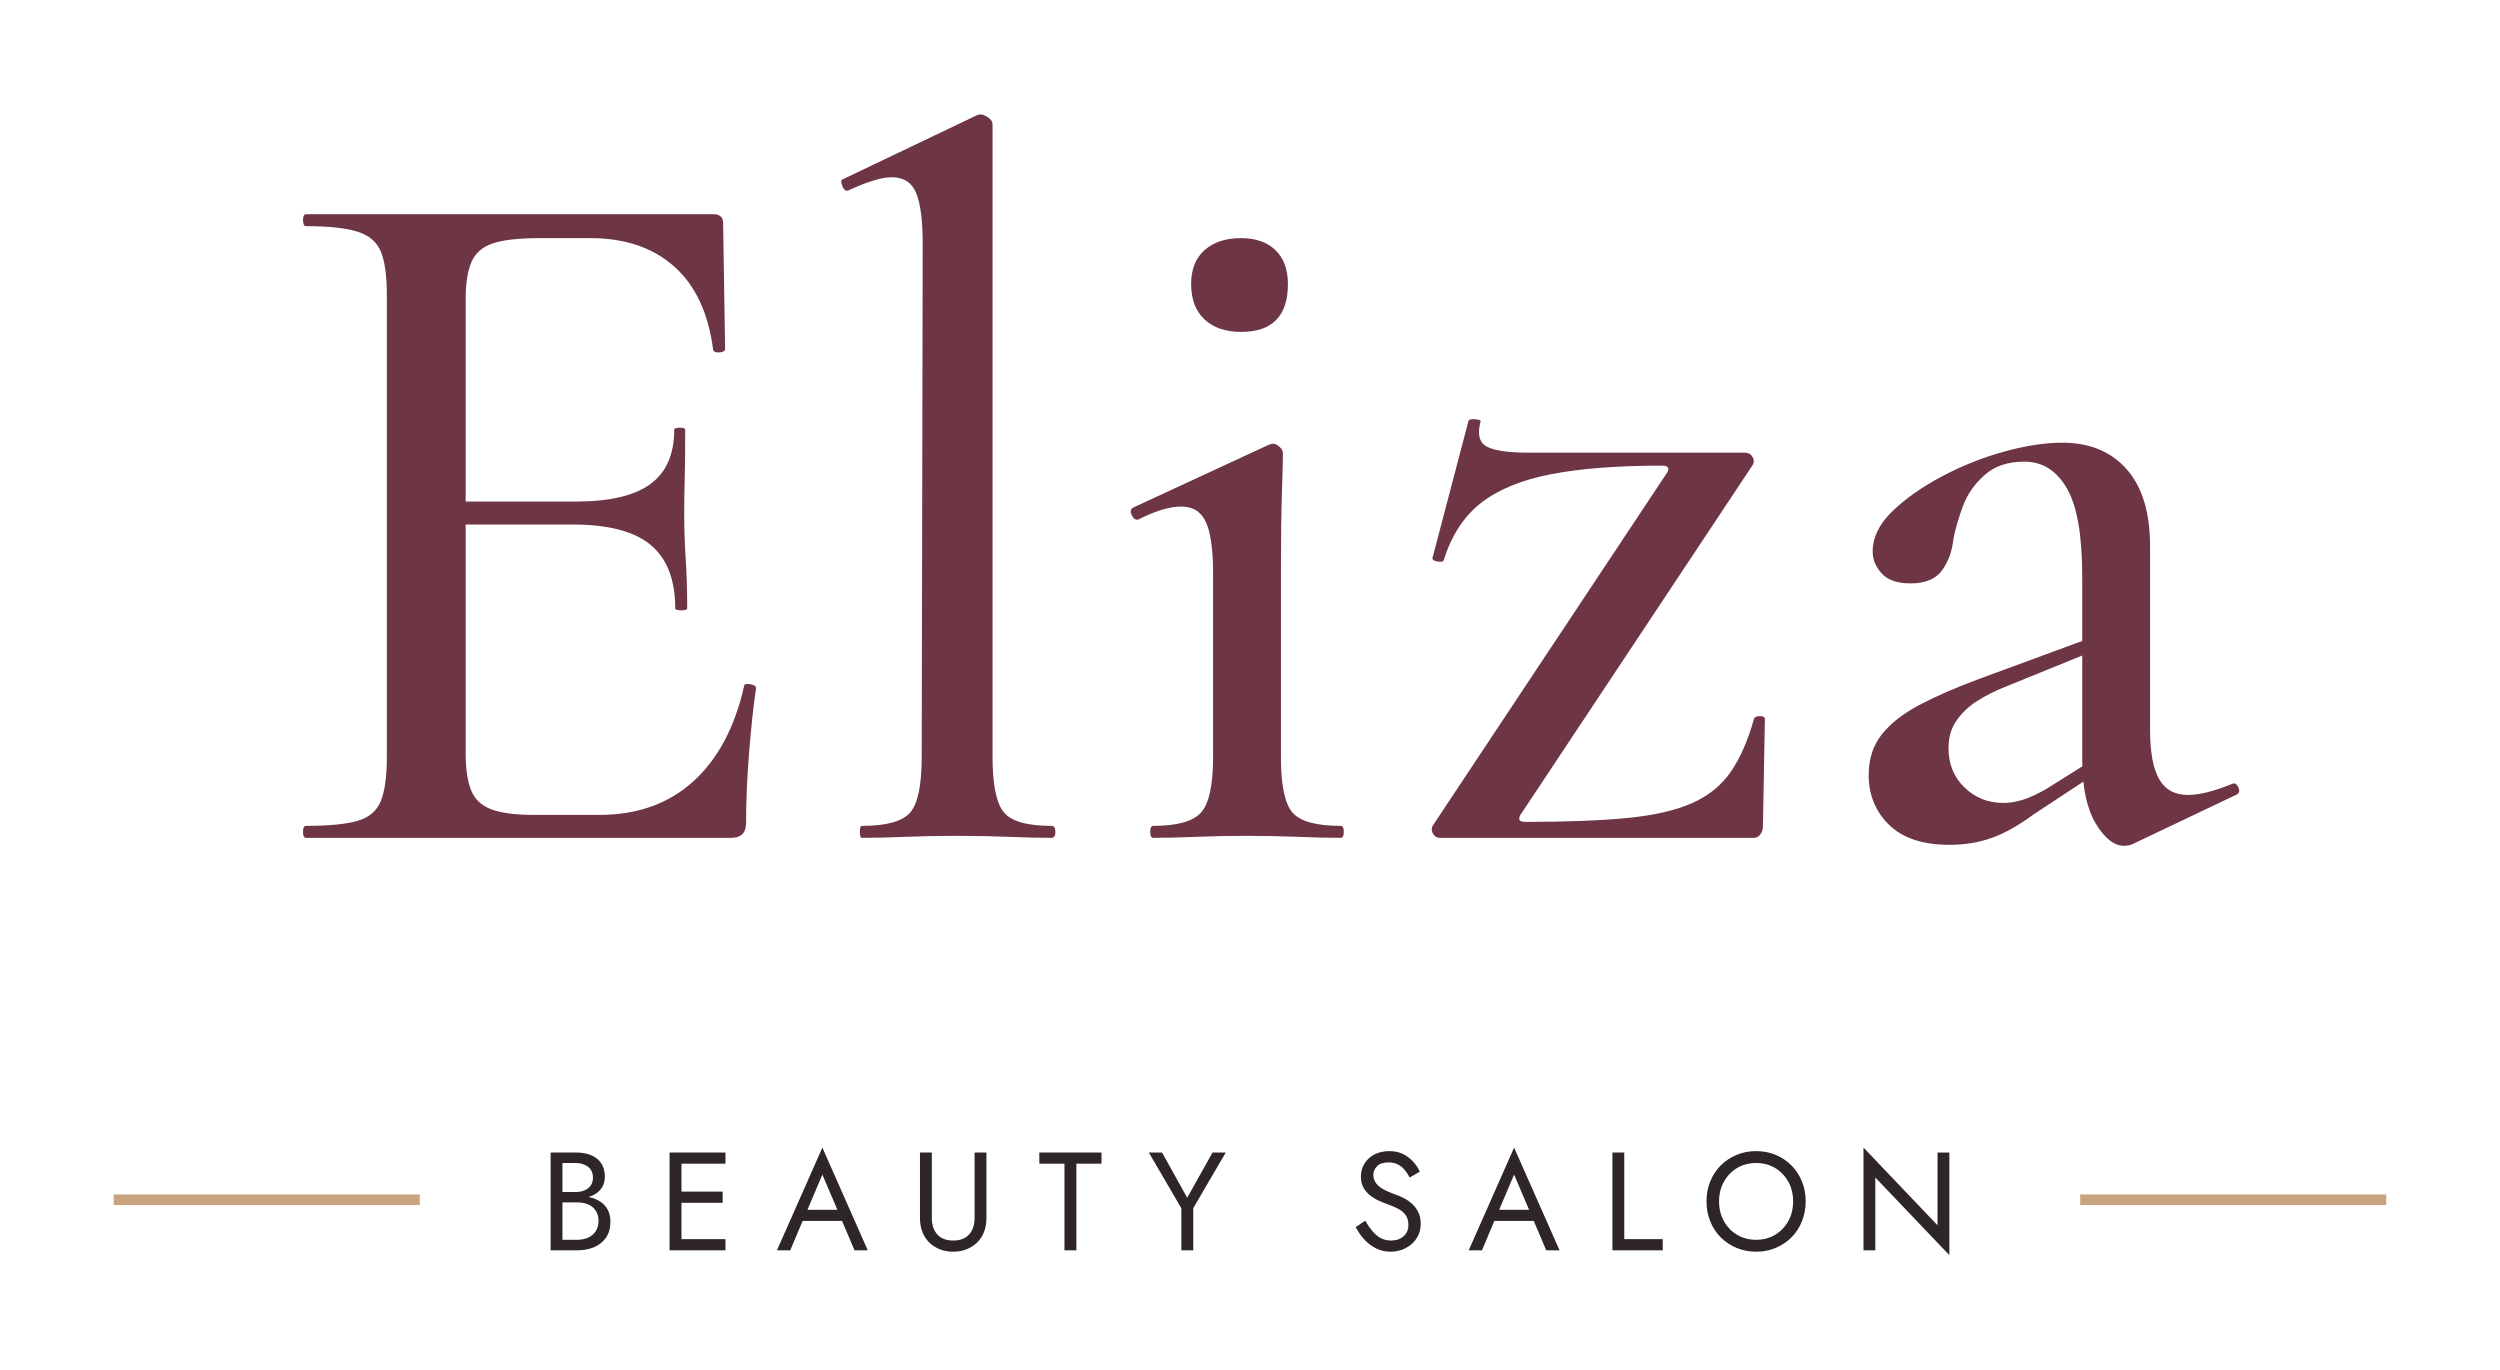
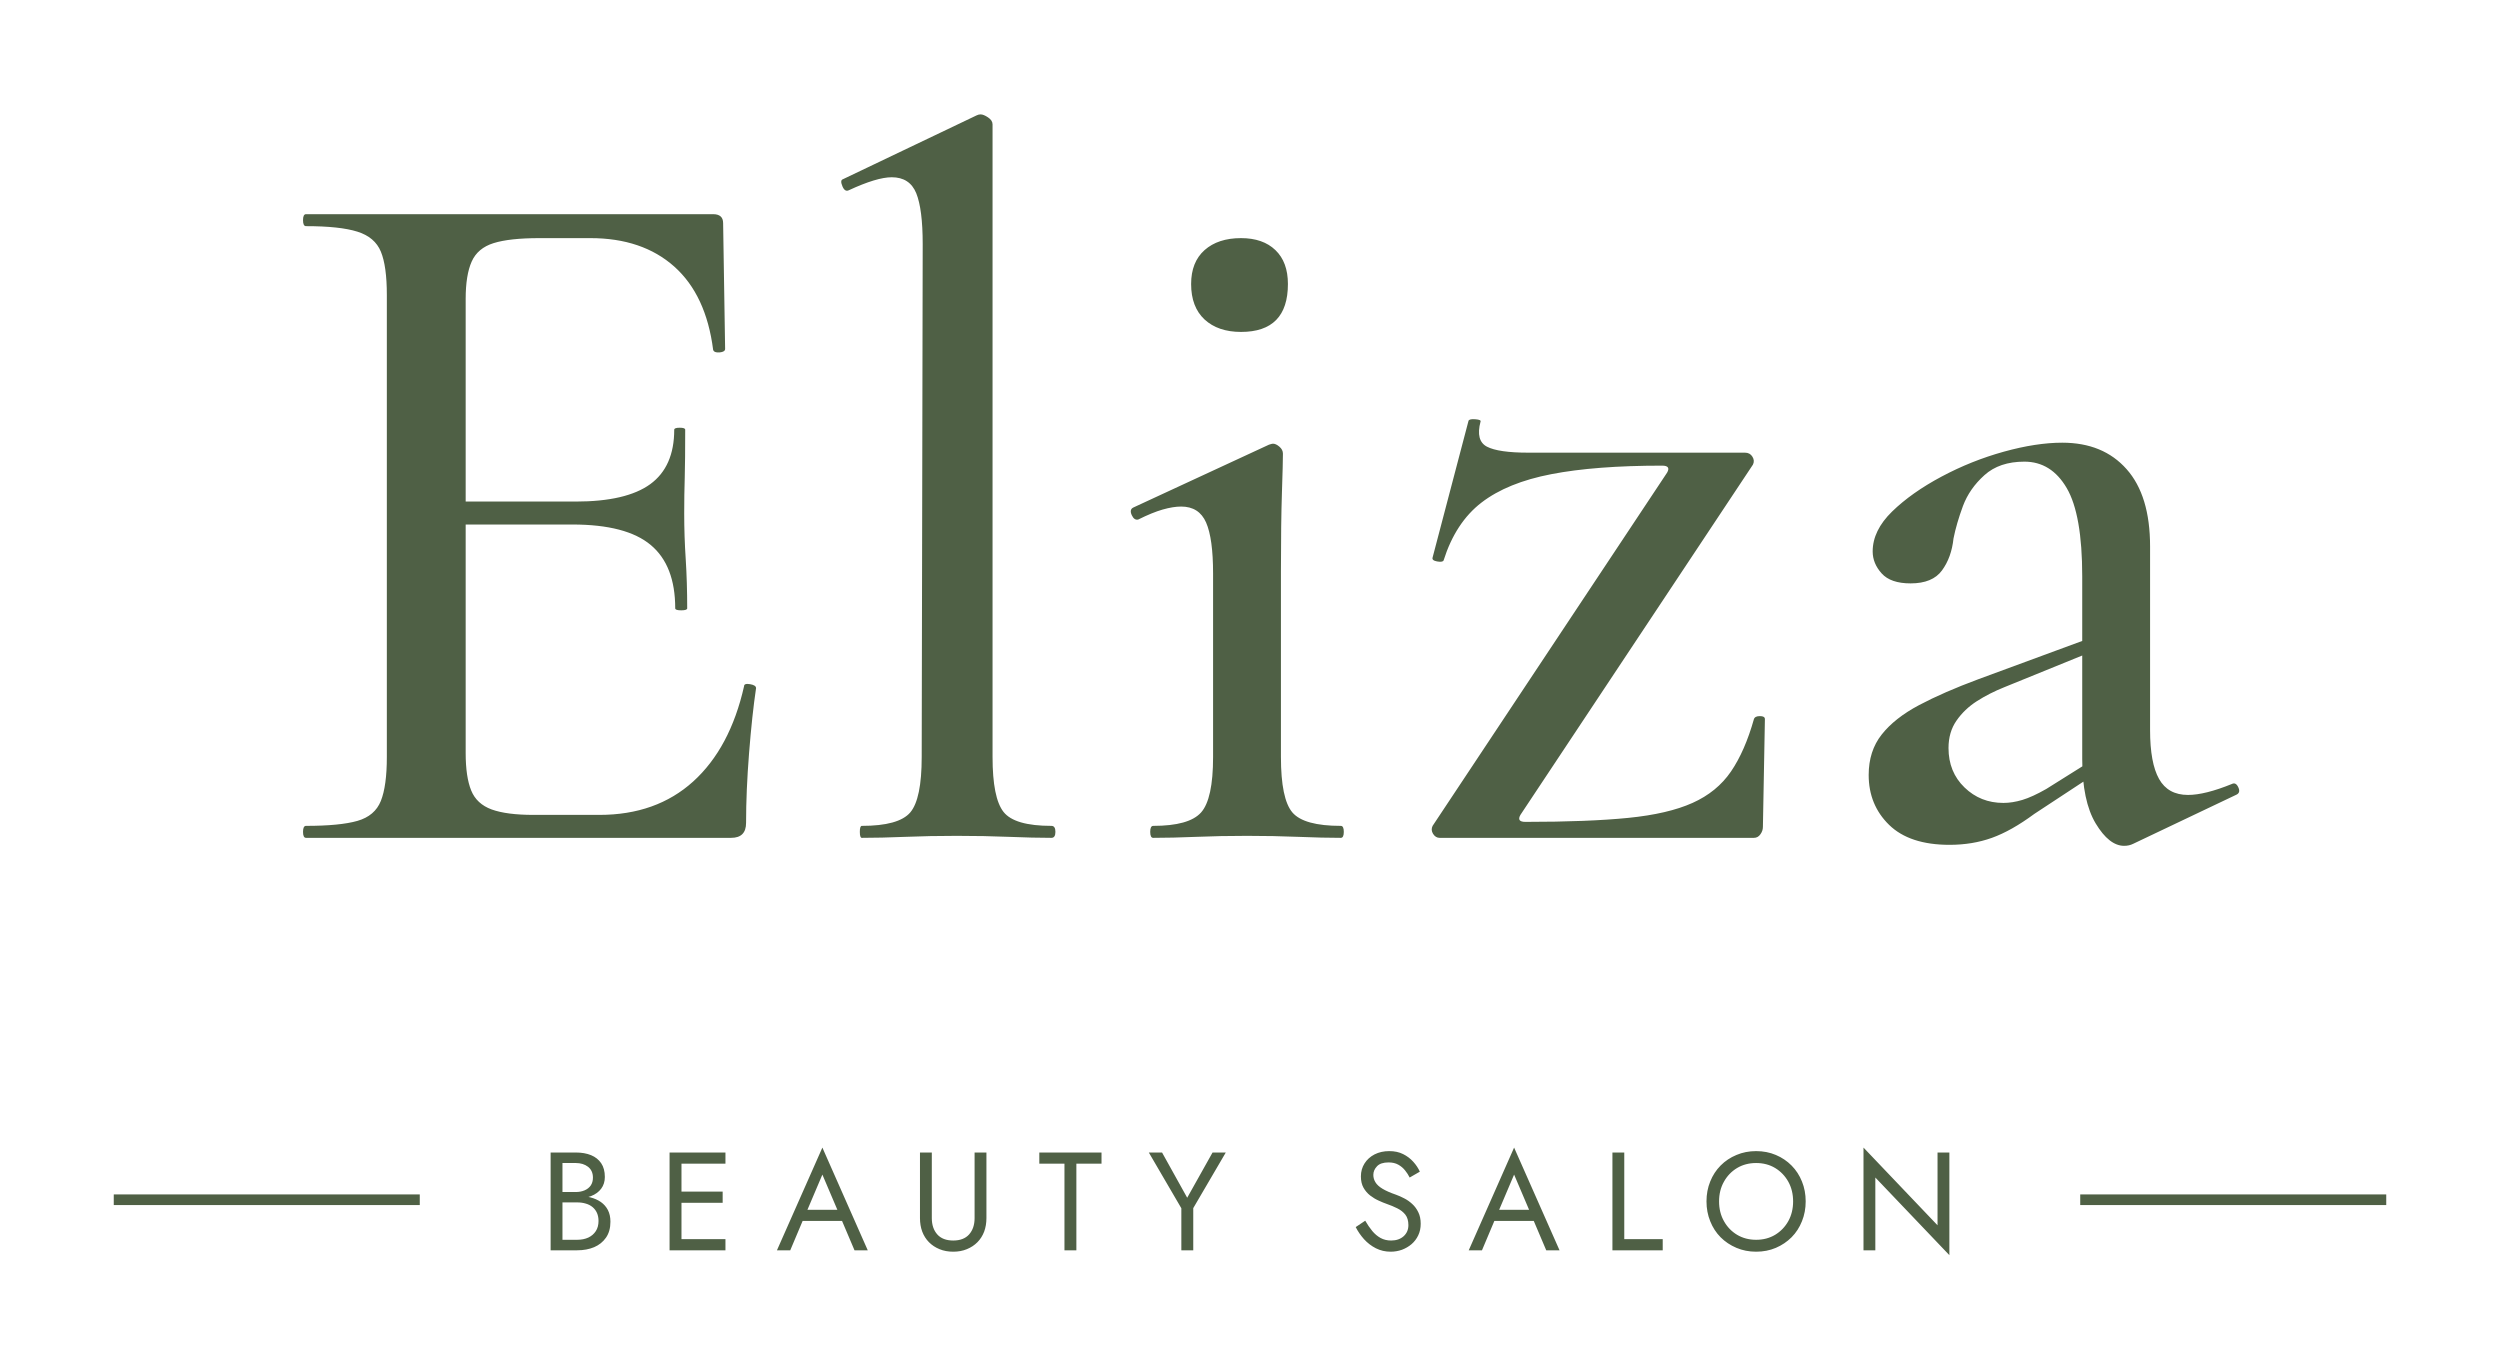
<svg xmlns="http://www.w3.org/2000/svg" viewBox="-187.9 -125.8 375.8 205.6" width="376" height="206" role="img" aria-label="Eliza Beauty Salon">
-   <path fill="#6E3644" d="M-78 0H-141.9Q-142.35 0 -142.35 -0.9Q-142.35 -1.8 -141.9 -1.8Q-136.8 -1.8 -134.17 -2.55Q-131.55 -3.3 -130.65 -5.55Q-129.75 -7.8 -129.75 -12.15V-81.6Q-129.75 -85.95 -130.65 -88.12Q-131.55 -90.3 -134.17 -91.12Q-136.8 -91.95 -141.9 -91.95Q-142.35 -91.95 -142.35 -92.85Q-142.35 -93.75 -141.9 -93.75H-80.7Q-79.2 -93.75 -79.2 -92.4L-78.9 -73.5Q-78.9 -73.05 -79.72 -72.97Q-80.55 -72.9 -80.7 -73.35Q-81.75 -81.6 -86.55 -85.88Q-91.35 -90.15 -99.15 -90.15H-106.8Q-111.3 -90.15 -113.7 -89.4Q-116.1 -88.65 -117 -86.62Q-117.9 -84.6 -117.9 -81V-12.75Q-117.9 -9.15 -117.07 -7.12Q-116.25 -5.1 -114 -4.27Q-111.75 -3.45 -107.7 -3.45H-97.8Q-89.25 -3.45 -83.7 -8.47Q-78.15 -13.5 -76.05 -22.8Q-76.05 -23.25 -75.15 -23.1Q-74.25 -22.95 -74.25 -22.5Q-74.85 -18.45 -75.3 -12.75Q-75.75 -7.05 -75.75 -2.25Q-75.75 0 -78 0ZM-86.4 -34.5Q-86.4 -40.95 -90.08 -44.02Q-93.75 -47.1 -101.85 -47.1H-123.6V-50.55H-101.4Q-93.75 -50.55 -90.15 -53.17Q-86.55 -55.8 -86.55 -61.35Q-86.55 -61.65 -85.72 -61.65Q-84.9 -61.65 -84.9 -61.35Q-84.9 -56.7 -84.97 -54.15Q-85.05 -51.6 -85.05 -48.75Q-85.05 -45.3 -84.82 -41.85Q-84.6 -38.4 -84.6 -34.5Q-84.6 -34.2 -85.5 -34.2Q-86.4 -34.2 -86.4 -34.5ZM-58.35 0Q-58.65 0 -58.65 -0.9Q-58.65 -1.8 -58.35 -1.8Q-52.8 -1.8 -51.07 -3.82Q-49.35 -5.85 -49.35 -12.15L-49.2 -89.25Q-49.2 -94.5 -50.17 -96.9Q-51.15 -99.3 -53.85 -99.3Q-56.1 -99.3 -60.3 -97.35Q-60.9 -97.05 -61.27 -97.95Q-61.65 -98.85 -61.2 -99L-41.1 -108.6Q-40.8 -108.75 -40.5 -108.75Q-40.05 -108.75 -39.38 -108.3Q-38.7 -107.85 -38.7 -107.25V-12.15Q-38.7 -6 -37.05 -3.9Q-35.4 -1.8 -29.85 -1.8Q-29.25 -1.8 -29.25 -0.9Q-29.25 0 -29.85 0Q-32.55 0 -36.22 -0.15Q-39.9 -0.3 -44.1 -0.3Q-48.15 -0.3 -51.83 -0.15Q-55.5 0 -58.35 0ZM-14.55 0Q-15 0 -15 -0.9Q-15 -1.8 -14.55 -1.8Q-9.15 -1.8 -7.35 -3.82Q-5.55 -5.85 -5.55 -12.15V-39.75Q-5.55 -45 -6.6 -47.4Q-7.65 -49.8 -10.35 -49.8Q-11.55 -49.8 -13.13 -49.35Q-14.7 -48.9 -16.8 -47.85Q-17.4 -47.7 -17.78 -48.52Q-18.15 -49.35 -17.55 -49.65L2.85 -59.1Q3.3 -59.25 3.45 -59.25Q3.9 -59.25 4.42 -58.8Q4.95 -58.35 4.95 -57.75Q4.95 -56.4 4.8 -51.9Q4.65 -47.4 4.65 -40.05V-12.15Q4.65 -5.85 6.37 -3.82Q8.1 -1.8 13.65 -1.8Q14.1 -1.8 14.1 -0.9Q14.1 0 13.65 0Q10.95 0 7.27 -0.15Q3.6 -0.3 -0.45 -0.3Q-4.5 -0.3 -8.1 -0.15Q-11.7 0 -14.55 0ZM-1.35 -76.05Q-4.8 -76.05 -6.83 -77.92Q-8.85 -79.8 -8.85 -83.25Q-8.85 -86.55 -6.83 -88.35Q-4.8 -90.15 -1.35 -90.15Q1.95 -90.15 3.82 -88.35Q5.7 -86.55 5.7 -83.25Q5.7 -76.05 -1.35 -76.05ZM27.45 -1.8 62.7 -54.9Q63.3 -55.95 61.95 -55.95Q51.9 -55.95 45.3 -54.67Q38.7 -53.4 34.8 -50.4Q30.9 -47.4 29.1 -41.7Q28.95 -41.4 28.12 -41.55Q27.3 -41.7 27.45 -42.15L32.85 -62.7Q33 -63 33.9 -62.92Q34.8 -62.85 34.65 -62.55Q33.9 -59.7 35.62 -58.8Q37.35 -57.9 41.85 -57.9Q47.4 -57.9 55.5 -57.9Q63.6 -57.9 74.4 -57.9Q75.15 -57.9 75.52 -57.3Q75.9 -56.7 75.6 -56.1L40.65 -3.45Q40.05 -2.4 41.4 -2.4Q50.85 -2.4 56.85 -3Q62.85 -3.6 66.52 -5.25Q70.2 -6.9 72.3 -9.97Q74.4 -13.05 75.75 -17.85Q75.9 -18.3 76.65 -18.3Q77.4 -18.3 77.4 -17.85L77.1 -1.65Q77.1 -1.05 76.72 -0.53Q76.35 0 75.75 0Q68.55 0 60.45 0Q52.35 0 44.17 0Q36 0 28.5 0Q27.9 0 27.52 -0.6Q27.15 -1.2 27.45 -1.8ZM132.75 0.9Q132.15 1.2 131.4 1.2Q129.15 1.2 127.12 -2.17Q125.1 -5.55 125.1 -11.85V-39.3Q125.1 -48.6 122.77 -52.58Q120.45 -56.55 116.4 -56.55Q112.65 -56.55 110.4 -54.52Q108.15 -52.5 107.17 -49.88Q106.2 -47.25 105.75 -45Q105.45 -42.15 104.02 -40.2Q102.6 -38.25 99.3 -38.25Q96.3 -38.25 94.95 -39.75Q93.6 -41.25 93.6 -43.05Q93.6 -46.2 96.52 -49.05Q99.45 -51.9 103.95 -54.3Q108.45 -56.7 113.32 -58.05Q118.2 -59.4 122.1 -59.4Q128.25 -59.4 131.77 -55.42Q135.3 -51.45 135.3 -43.8V-16.2Q135.3 -11.25 136.65 -8.85Q138 -6.45 141 -6.45Q143.55 -6.45 147.6 -8.1Q148.2 -8.4 148.57 -7.58Q148.95 -6.75 148.2 -6.45ZM105.15 1.05Q99.15 1.05 96.07 -1.95Q93 -4.95 93 -9.45Q93 -13.05 94.95 -15.52Q96.9 -18 100.57 -19.95Q104.25 -21.9 109.5 -23.85L126.6 -30.15L127.05 -28.2L113.4 -22.65Q111.15 -21.75 109.27 -20.55Q107.4 -19.35 106.2 -17.62Q105 -15.9 105 -13.5Q105 -9.9 107.4 -7.58Q109.8 -5.25 113.25 -5.25Q114.6 -5.25 116.1 -5.7Q117.6 -6.15 119.7 -7.35L128.55 -12.9L128.85 -10.8L117.9 -3.6Q114.45 -1.05 111.52 0Q108.6 1.05 105.15 1.05Z" />
-   <path fill="#2E2626" d="M-103.72 54.23H-101.35Q-100.03 54.23 -99.05 53.85Q-98.08 53.47 -97.53 52.74Q-96.98 52 -96.98 50.98Q-96.98 49.72 -97.53 48.91Q-98.08 48.1 -99.05 47.7Q-100.03 47.3 -101.35 47.3H-105.13V62H-101.14Q-99.71 62 -98.59 61.53Q-97.47 61.05 -96.81 60.1Q-96.14 59.14 -96.14 57.7Q-96.14 56.69 -96.52 55.95Q-96.9 55.22 -97.58 54.74Q-98.26 54.27 -99.17 54.04Q-100.07 53.81 -101.14 53.81H-103.72V54.8H-101.14Q-100.43 54.8 -99.84 54.98Q-99.25 55.15 -98.82 55.51Q-98.39 55.87 -98.16 56.39Q-97.93 56.92 -97.93 57.59Q-97.93 58.49 -98.34 59.12Q-98.75 59.75 -99.47 60.09Q-100.2 60.42 -101.14 60.42H-103.35V48.88H-101.35Q-100.24 48.88 -99.5 49.45Q-98.77 50.03 -98.77 51.08Q-98.77 51.77 -99.1 52.26Q-99.44 52.74 -100.03 52.99Q-100.62 53.24 -101.35 53.24H-103.72ZM-86.26 62H-78.85V60.32H-86.26ZM-86.26 48.98H-78.85V47.3H-86.26ZM-86.26 54.86H-79.27V53.18H-86.26ZM-87.25 47.3V62H-85.46V47.3ZM-68.13 57.59H-60.36L-60.99 55.91H-67.5ZM-64.28 50.62 -61.76 56.54 -61.59 56.96 -59.45 62H-57.46L-64.28 46.56L-71.11 62H-69.11L-66.93 56.83L-66.76 56.46ZM-49.61 47.3V57.17Q-49.61 58.26 -49.27 59.19Q-48.92 60.11 -48.26 60.78Q-47.6 61.45 -46.67 61.83Q-45.75 62.21 -44.61 62.21Q-43.48 62.21 -42.56 61.83Q-41.63 61.45 -40.97 60.78Q-40.31 60.11 -39.96 59.19Q-39.62 58.26 -39.62 57.17V47.3H-41.4V57.17Q-41.4 58.68 -42.22 59.61Q-43.04 60.53 -44.61 60.53Q-46.19 60.53 -47.01 59.61Q-47.83 58.68 -47.83 57.17V47.3ZM-31.67 48.98H-27.89V62H-26.1V48.98H-22.32V47.3H-31.67ZM-5.63 47.3 -9.44 54.1 -13.22 47.3H-15.21L-10.32 55.68V62H-8.53V55.66L-3.64 47.3ZM17.32 57.55 15.89 58.51Q16.38 59.48 17.14 60.33Q17.91 61.18 18.93 61.7Q19.95 62.21 21.14 62.21Q22.03 62.21 22.84 61.92Q23.64 61.62 24.28 61.08Q24.92 60.53 25.29 59.75Q25.66 58.98 25.66 58.01Q25.66 57 25.3 56.28Q24.95 55.55 24.39 55.04Q23.83 54.52 23.18 54.19Q22.53 53.85 21.94 53.64Q20.66 53.2 19.92 52.75Q19.17 52.3 18.86 51.78Q18.54 51.27 18.54 50.66Q18.54 49.95 19.09 49.37Q19.63 48.79 20.83 48.79Q21.69 48.79 22.29 49.13Q22.89 49.46 23.31 49.99Q23.73 50.51 24 51.06L25.53 50.18Q25.18 49.4 24.55 48.7Q23.92 47.99 23.02 47.54Q22.13 47.09 20.93 47.09Q19.7 47.09 18.73 47.58Q17.76 48.08 17.22 48.94Q16.67 49.8 16.67 50.89Q16.67 51.9 17.06 52.59Q17.45 53.28 18.06 53.76Q18.67 54.23 19.34 54.53Q20.01 54.84 20.56 55.03Q21.4 55.32 22.14 55.69Q22.89 56.06 23.35 56.64Q23.81 57.23 23.81 58.22Q23.81 59.23 23.1 59.88Q22.38 60.53 21.21 60.53Q20.33 60.53 19.63 60.15Q18.94 59.77 18.38 59.1Q17.83 58.43 17.32 57.55ZM35.86 57.59H43.63L43 55.91H36.49ZM39.7 50.62 42.22 56.54 42.39 56.96 44.53 62H46.53L39.7 46.56L32.88 62H34.87L37.05 56.83L37.22 56.46ZM54.48 47.3V62H62.04V60.32H56.26V47.3ZM70.51 54.65Q70.51 52.99 71.24 51.69Q71.96 50.39 73.22 49.63Q74.48 48.88 76.08 48.88Q77.69 48.88 78.94 49.63Q80.19 50.39 80.92 51.69Q81.64 52.99 81.64 54.65Q81.64 56.31 80.92 57.61Q80.19 58.91 78.94 59.67Q77.69 60.42 76.08 60.42Q74.48 60.42 73.22 59.67Q71.96 58.91 71.24 57.61Q70.51 56.31 70.51 54.65ZM68.62 54.65Q68.62 56.25 69.18 57.63Q69.73 59.02 70.74 60.04Q71.75 61.05 73.12 61.63Q74.48 62.21 76.08 62.21Q77.69 62.21 79.05 61.63Q80.4 61.05 81.41 60.04Q82.42 59.02 82.97 57.63Q83.53 56.25 83.53 54.65Q83.53 53.03 82.97 51.66Q82.42 50.28 81.41 49.26Q80.4 48.24 79.05 47.67Q77.69 47.09 76.08 47.09Q74.48 47.09 73.12 47.67Q71.75 48.24 70.74 49.26Q69.73 50.28 69.18 51.66Q68.62 53.03 68.62 54.65ZM103.35 47.3V58.24L92.22 46.56V62H94V51.06L105.13 62.73V47.3Z" />
-   <line x1="-124.8" y1="54.4" x2="-170.8" y2="54.4" stroke="#C9A27E" stroke-width="1.6" />
-   <line x1="124.8" y1="54.4" x2="170.8" y2="54.4" stroke="#C9A27E" stroke-width="1.6" />
+   <path fill="#4F6045" d="M-78 0H-141.9Q-142.35 0 -142.35 -0.9Q-142.35 -1.8 -141.9 -1.8Q-136.8 -1.8 -134.17 -2.55Q-131.55 -3.3 -130.65 -5.55Q-129.75 -7.8 -129.75 -12.15V-81.6Q-129.75 -85.95 -130.65 -88.12Q-131.55 -90.3 -134.17 -91.12Q-136.8 -91.95 -141.9 -91.95Q-142.35 -91.95 -142.35 -92.85Q-142.35 -93.75 -141.9 -93.75H-80.7Q-79.2 -93.75 -79.2 -92.4L-78.9 -73.5Q-78.9 -73.05 -79.72 -72.97Q-80.55 -72.9 -80.7 -73.35Q-81.75 -81.6 -86.55 -85.88Q-91.35 -90.15 -99.15 -90.15H-106.8Q-111.3 -90.15 -113.7 -89.4Q-116.1 -88.65 -117 -86.62Q-117.9 -84.6 -117.9 -81V-12.75Q-117.9 -9.15 -117.07 -7.12Q-116.25 -5.1 -114 -4.27Q-111.75 -3.45 -107.7 -3.45H-97.8Q-89.25 -3.45 -83.7 -8.47Q-78.15 -13.5 -76.05 -22.8Q-76.05 -23.25 -75.15 -23.1Q-74.25 -22.95 -74.25 -22.5Q-74.85 -18.45 -75.3 -12.75Q-75.75 -7.05 -75.75 -2.25Q-75.75 0 -78 0ZM-86.4 -34.5Q-86.4 -40.95 -90.08 -44.02Q-93.75 -47.1 -101.85 -47.1H-123.6V-50.55H-101.4Q-93.75 -50.55 -90.15 -53.17Q-86.55 -55.8 -86.55 -61.35Q-86.55 -61.65 -85.72 -61.65Q-84.9 -61.65 -84.9 -61.35Q-84.9 -56.7 -84.97 -54.15Q-85.05 -51.6 -85.05 -48.75Q-85.05 -45.3 -84.82 -41.85Q-84.6 -38.4 -84.6 -34.5Q-84.6 -34.2 -85.5 -34.2Q-86.4 -34.2 -86.4 -34.5ZM-58.35 0Q-58.65 0 -58.65 -0.9Q-58.65 -1.8 -58.35 -1.8Q-52.8 -1.8 -51.07 -3.82Q-49.35 -5.85 -49.35 -12.15L-49.2 -89.25Q-49.2 -94.5 -50.17 -96.9Q-51.15 -99.3 -53.85 -99.3Q-56.1 -99.3 -60.3 -97.35Q-60.9 -97.05 -61.27 -97.95Q-61.65 -98.85 -61.2 -99L-41.1 -108.6Q-40.8 -108.75 -40.5 -108.75Q-40.05 -108.75 -39.38 -108.3Q-38.7 -107.85 -38.7 -107.25V-12.15Q-38.7 -6 -37.05 -3.9Q-35.4 -1.8 -29.85 -1.8Q-29.25 -1.8 -29.25 -0.9Q-29.25 0 -29.85 0Q-32.55 0 -36.22 -0.15Q-39.9 -0.3 -44.1 -0.3Q-48.15 -0.3 -51.83 -0.15Q-55.5 0 -58.35 0ZM-14.55 0Q-15 0 -15 -0.9Q-15 -1.8 -14.55 -1.8Q-9.15 -1.8 -7.35 -3.82Q-5.55 -5.85 -5.55 -12.15V-39.75Q-5.55 -45 -6.6 -47.4Q-7.65 -49.8 -10.35 -49.8Q-11.55 -49.8 -13.13 -49.35Q-14.7 -48.9 -16.8 -47.85Q-17.4 -47.7 -17.78 -48.52Q-18.15 -49.35 -17.55 -49.65L2.85 -59.1Q3.3 -59.25 3.45 -59.25Q3.9 -59.25 4.42 -58.8Q4.95 -58.35 4.95 -57.75Q4.95 -56.4 4.8 -51.9Q4.65 -47.4 4.65 -40.05V-12.15Q4.65 -5.85 6.37 -3.82Q8.1 -1.8 13.65 -1.8Q14.1 -1.8 14.1 -0.9Q14.1 0 13.65 0Q10.95 0 7.27 -0.15Q3.6 -0.3 -0.45 -0.3Q-4.5 -0.3 -8.1 -0.15Q-11.7 0 -14.55 0ZM-1.35 -76.05Q-4.8 -76.05 -6.83 -77.92Q-8.85 -79.8 -8.85 -83.25Q-8.85 -86.55 -6.83 -88.35Q-4.8 -90.15 -1.35 -90.15Q1.95 -90.15 3.82 -88.35Q5.7 -86.55 5.7 -83.25Q5.7 -76.05 -1.35 -76.05ZM27.45 -1.8 62.7 -54.9Q63.3 -55.95 61.95 -55.95Q51.9 -55.95 45.3 -54.67Q38.7 -53.4 34.8 -50.4Q30.9 -47.4 29.1 -41.7Q28.95 -41.4 28.12 -41.55Q27.3 -41.7 27.45 -42.15L32.85 -62.7Q33 -63 33.9 -62.92Q34.8 -62.85 34.65 -62.55Q33.9 -59.7 35.62 -58.8Q37.35 -57.9 41.85 -57.9Q47.4 -57.9 55.5 -57.9Q63.6 -57.9 74.4 -57.9Q75.15 -57.9 75.52 -57.3Q75.9 -56.7 75.6 -56.1L40.65 -3.45Q40.05 -2.4 41.4 -2.4Q50.85 -2.4 56.85 -3Q62.85 -3.6 66.52 -5.25Q70.2 -6.9 72.3 -9.97Q74.4 -13.05 75.75 -17.85Q75.9 -18.3 76.65 -18.3Q77.4 -18.3 77.4 -17.85L77.1 -1.65Q77.1 -1.05 76.72 -0.53Q76.35 0 75.75 0Q68.55 0 60.45 0Q52.35 0 44.17 0Q36 0 28.5 0Q27.9 0 27.52 -0.6Q27.15 -1.2 27.45 -1.8ZM132.75 0.9Q132.15 1.2 131.4 1.2Q129.15 1.2 127.12 -2.17Q125.1 -5.55 125.1 -11.85V-39.3Q125.1 -48.6 122.77 -52.58Q120.45 -56.55 116.4 -56.55Q112.65 -56.55 110.4 -54.52Q108.15 -52.5 107.17 -49.88Q106.2 -47.25 105.75 -45Q105.45 -42.15 104.02 -40.2Q102.6 -38.25 99.3 -38.25Q96.3 -38.25 94.95 -39.75Q93.6 -41.25 93.6 -43.05Q93.6 -46.2 96.52 -49.05Q99.45 -51.9 103.95 -54.3Q108.45 -56.7 113.32 -58.05Q118.2 -59.4 122.1 -59.4Q128.25 -59.4 131.77 -55.42Q135.3 -51.45 135.3 -43.8V-16.2Q135.3 -11.25 136.65 -8.85Q138 -6.45 141 -6.45Q143.55 -6.45 147.6 -8.1Q148.2 -8.4 148.57 -7.58Q148.95 -6.75 148.2 -6.45ZM105.15 1.05Q99.15 1.05 96.07 -1.95Q93 -4.95 93 -9.45Q93 -13.05 94.95 -15.52Q96.9 -18 100.57 -19.95Q104.25 -21.9 109.5 -23.85L126.6 -30.15L127.05 -28.2L113.4 -22.65Q111.15 -21.75 109.27 -20.55Q107.4 -19.35 106.2 -17.62Q105 -15.9 105 -13.5Q105 -9.9 107.4 -7.58Q109.8 -5.25 113.25 -5.25Q114.6 -5.25 116.1 -5.7Q117.6 -6.15 119.7 -7.35L128.55 -12.9L128.85 -10.8L117.9 -3.6Q114.45 -1.05 111.52 0Q108.6 1.05 105.15 1.05Z" />
+   <path fill="#4F6045" d="M-103.72 54.23H-101.35Q-100.03 54.23 -99.05 53.85Q-98.08 53.47 -97.53 52.74Q-96.98 52 -96.98 50.98Q-96.98 49.72 -97.53 48.91Q-98.08 48.1 -99.05 47.7Q-100.03 47.3 -101.35 47.3H-105.13V62H-101.14Q-99.71 62 -98.59 61.53Q-97.47 61.05 -96.81 60.1Q-96.14 59.14 -96.14 57.7Q-96.14 56.69 -96.52 55.95Q-96.9 55.22 -97.58 54.74Q-98.26 54.27 -99.17 54.04Q-100.07 53.81 -101.14 53.81H-103.72V54.8H-101.14Q-100.43 54.8 -99.84 54.98Q-99.25 55.15 -98.82 55.51Q-98.39 55.87 -98.16 56.39Q-97.93 56.92 -97.93 57.59Q-97.93 58.49 -98.34 59.12Q-98.75 59.75 -99.47 60.09Q-100.2 60.42 -101.14 60.42H-103.35V48.88H-101.35Q-100.24 48.88 -99.5 49.45Q-98.77 50.03 -98.77 51.08Q-98.77 51.77 -99.1 52.26Q-99.44 52.74 -100.03 52.99Q-100.62 53.24 -101.35 53.24H-103.72ZM-86.26 62H-78.85V60.32H-86.26ZM-86.26 48.98H-78.85V47.3H-86.26ZM-86.26 54.86H-79.27V53.18H-86.26ZM-87.25 47.3V62H-85.46V47.3ZM-68.13 57.59H-60.36L-60.99 55.91H-67.5ZM-64.28 50.62 -61.76 56.54 -61.59 56.96 -59.45 62H-57.46L-64.28 46.56L-71.11 62H-69.11L-66.93 56.83L-66.76 56.46ZM-49.61 47.3V57.17Q-49.61 58.26 -49.27 59.19Q-48.92 60.11 -48.26 60.78Q-47.6 61.45 -46.67 61.83Q-45.75 62.21 -44.61 62.21Q-43.48 62.21 -42.56 61.83Q-41.63 61.45 -40.97 60.78Q-40.31 60.11 -39.96 59.19Q-39.62 58.26 -39.62 57.17V47.3H-41.4V57.17Q-41.4 58.68 -42.22 59.61Q-43.04 60.53 -44.61 60.53Q-46.19 60.53 -47.01 59.61Q-47.83 58.68 -47.83 57.17V47.3ZM-31.67 48.98H-27.89V62H-26.1V48.98H-22.32V47.3H-31.67ZM-5.63 47.3 -9.44 54.1 -13.22 47.3H-15.21L-10.32 55.68V62H-8.53V55.66L-3.64 47.3ZM17.32 57.55 15.89 58.51Q16.38 59.48 17.14 60.33Q17.91 61.18 18.93 61.7Q19.95 62.21 21.14 62.21Q22.03 62.21 22.84 61.92Q23.64 61.62 24.28 61.08Q24.92 60.53 25.29 59.75Q25.66 58.98 25.66 58.01Q25.66 57 25.3 56.28Q24.95 55.55 24.39 55.04Q23.83 54.52 23.18 54.19Q22.53 53.85 21.94 53.64Q20.66 53.2 19.92 52.75Q19.17 52.3 18.86 51.78Q18.54 51.27 18.54 50.66Q18.54 49.95 19.09 49.37Q19.63 48.79 20.83 48.79Q21.69 48.79 22.29 49.13Q22.89 49.46 23.31 49.99Q23.73 50.51 24 51.06L25.53 50.18Q25.18 49.4 24.55 48.7Q23.92 47.99 23.02 47.54Q22.13 47.09 20.93 47.09Q19.7 47.09 18.73 47.58Q17.76 48.08 17.22 48.94Q16.67 49.8 16.67 50.89Q16.67 51.9 17.06 52.59Q17.45 53.28 18.06 53.76Q18.67 54.23 19.34 54.53Q20.01 54.84 20.56 55.03Q21.4 55.32 22.14 55.69Q22.89 56.06 23.35 56.64Q23.81 57.23 23.81 58.22Q23.81 59.23 23.1 59.88Q22.38 60.53 21.21 60.53Q20.33 60.53 19.63 60.15Q18.94 59.77 18.38 59.1Q17.83 58.43 17.32 57.55ZM35.86 57.59H43.63L43 55.91H36.49ZM39.7 50.62 42.22 56.54 42.39 56.96 44.53 62H46.53L39.7 46.56L32.88 62H34.87L37.05 56.83L37.22 56.46ZM54.48 47.3V62H62.04V60.32H56.26V47.3ZM70.51 54.65Q70.51 52.99 71.24 51.69Q71.96 50.39 73.22 49.63Q74.48 48.88 76.08 48.88Q77.69 48.88 78.94 49.63Q80.19 50.39 80.92 51.69Q81.64 52.99 81.64 54.65Q81.64 56.31 80.92 57.61Q80.19 58.91 78.94 59.67Q77.69 60.42 76.08 60.42Q74.48 60.42 73.22 59.67Q71.96 58.91 71.24 57.61Q70.51 56.31 70.51 54.65ZM68.62 54.65Q68.62 56.25 69.18 57.63Q69.73 59.02 70.74 60.04Q71.75 61.05 73.12 61.63Q74.48 62.21 76.08 62.21Q77.69 62.21 79.05 61.63Q80.4 61.05 81.41 60.04Q82.42 59.02 82.97 57.63Q83.53 56.25 83.53 54.65Q83.53 53.03 82.97 51.66Q82.42 50.28 81.41 49.26Q80.4 48.24 79.05 47.67Q77.69 47.09 76.08 47.09Q74.48 47.09 73.12 47.67Q71.75 48.24 70.74 49.26Q69.73 50.28 69.18 51.66Q68.62 53.03 68.62 54.65ZM103.35 47.3V58.24L92.22 46.56V62H94V51.06L105.13 62.73V47.3Z" />
+   <line x1="-124.8" y1="54.4" x2="-170.8" y2="54.4" stroke="#4F6045" stroke-width="1.6" />
+   <line x1="124.8" y1="54.4" x2="170.8" y2="54.4" stroke="#4F6045" stroke-width="1.6" />
</svg>
